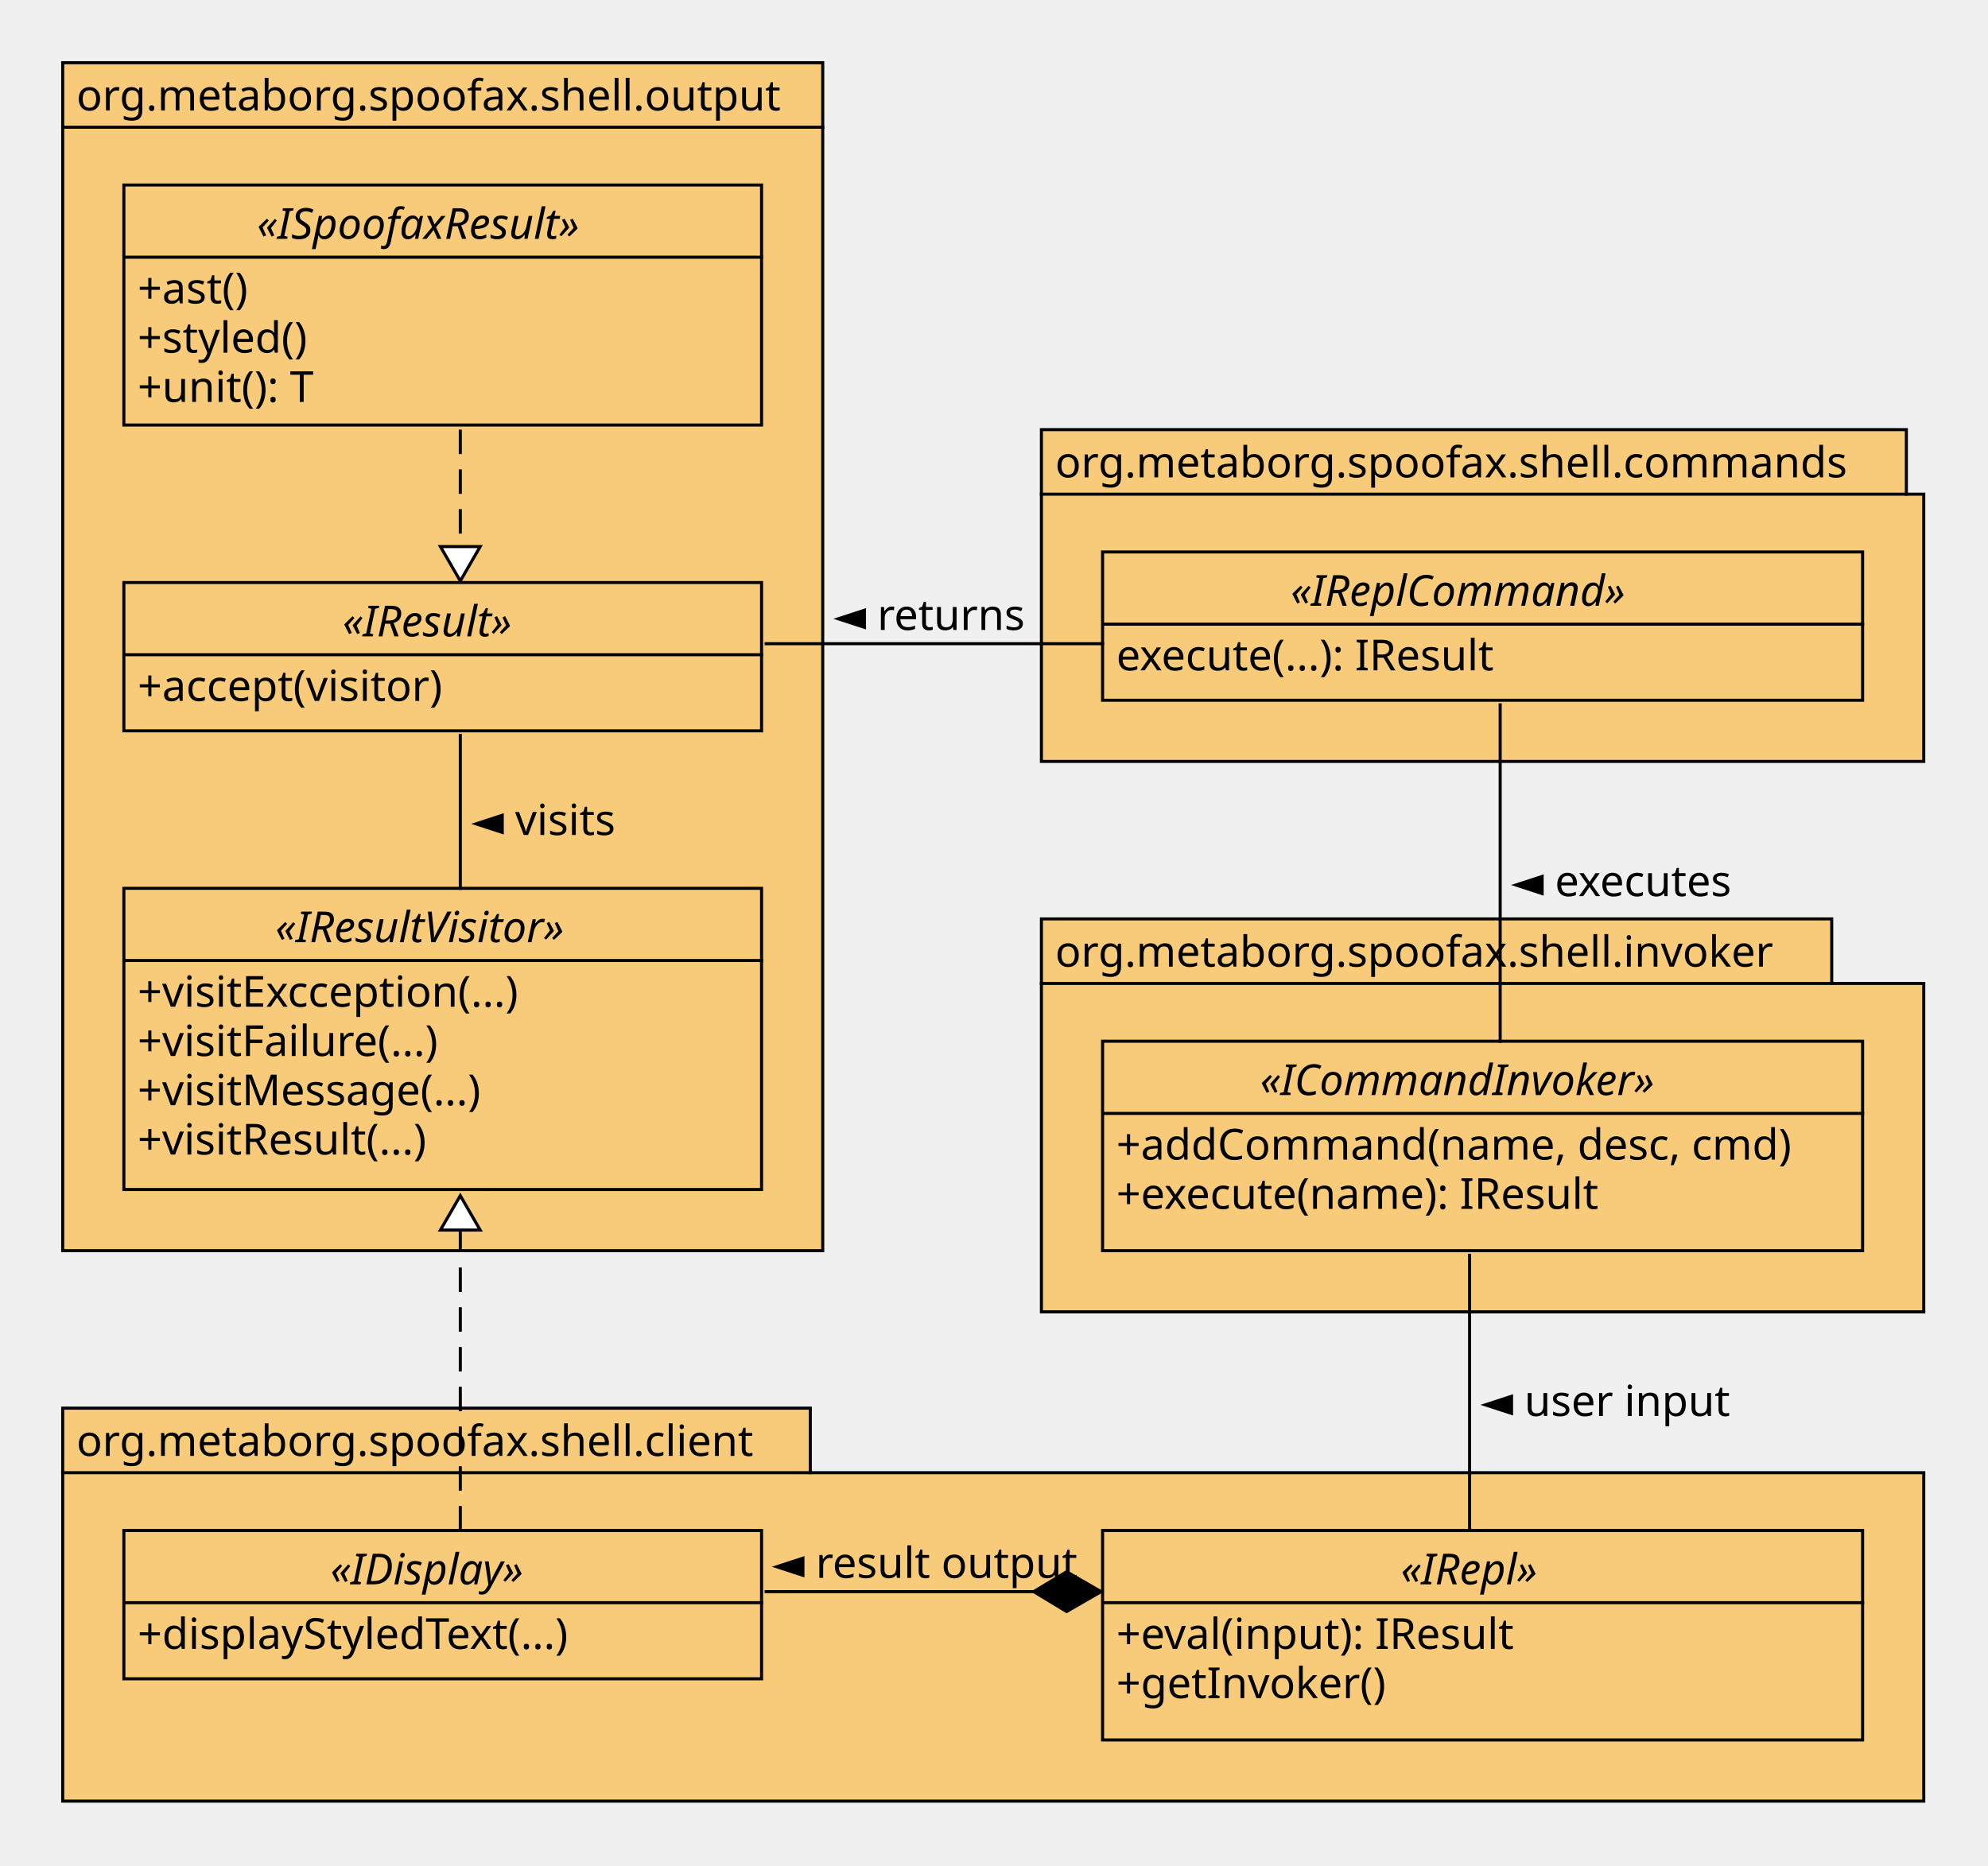
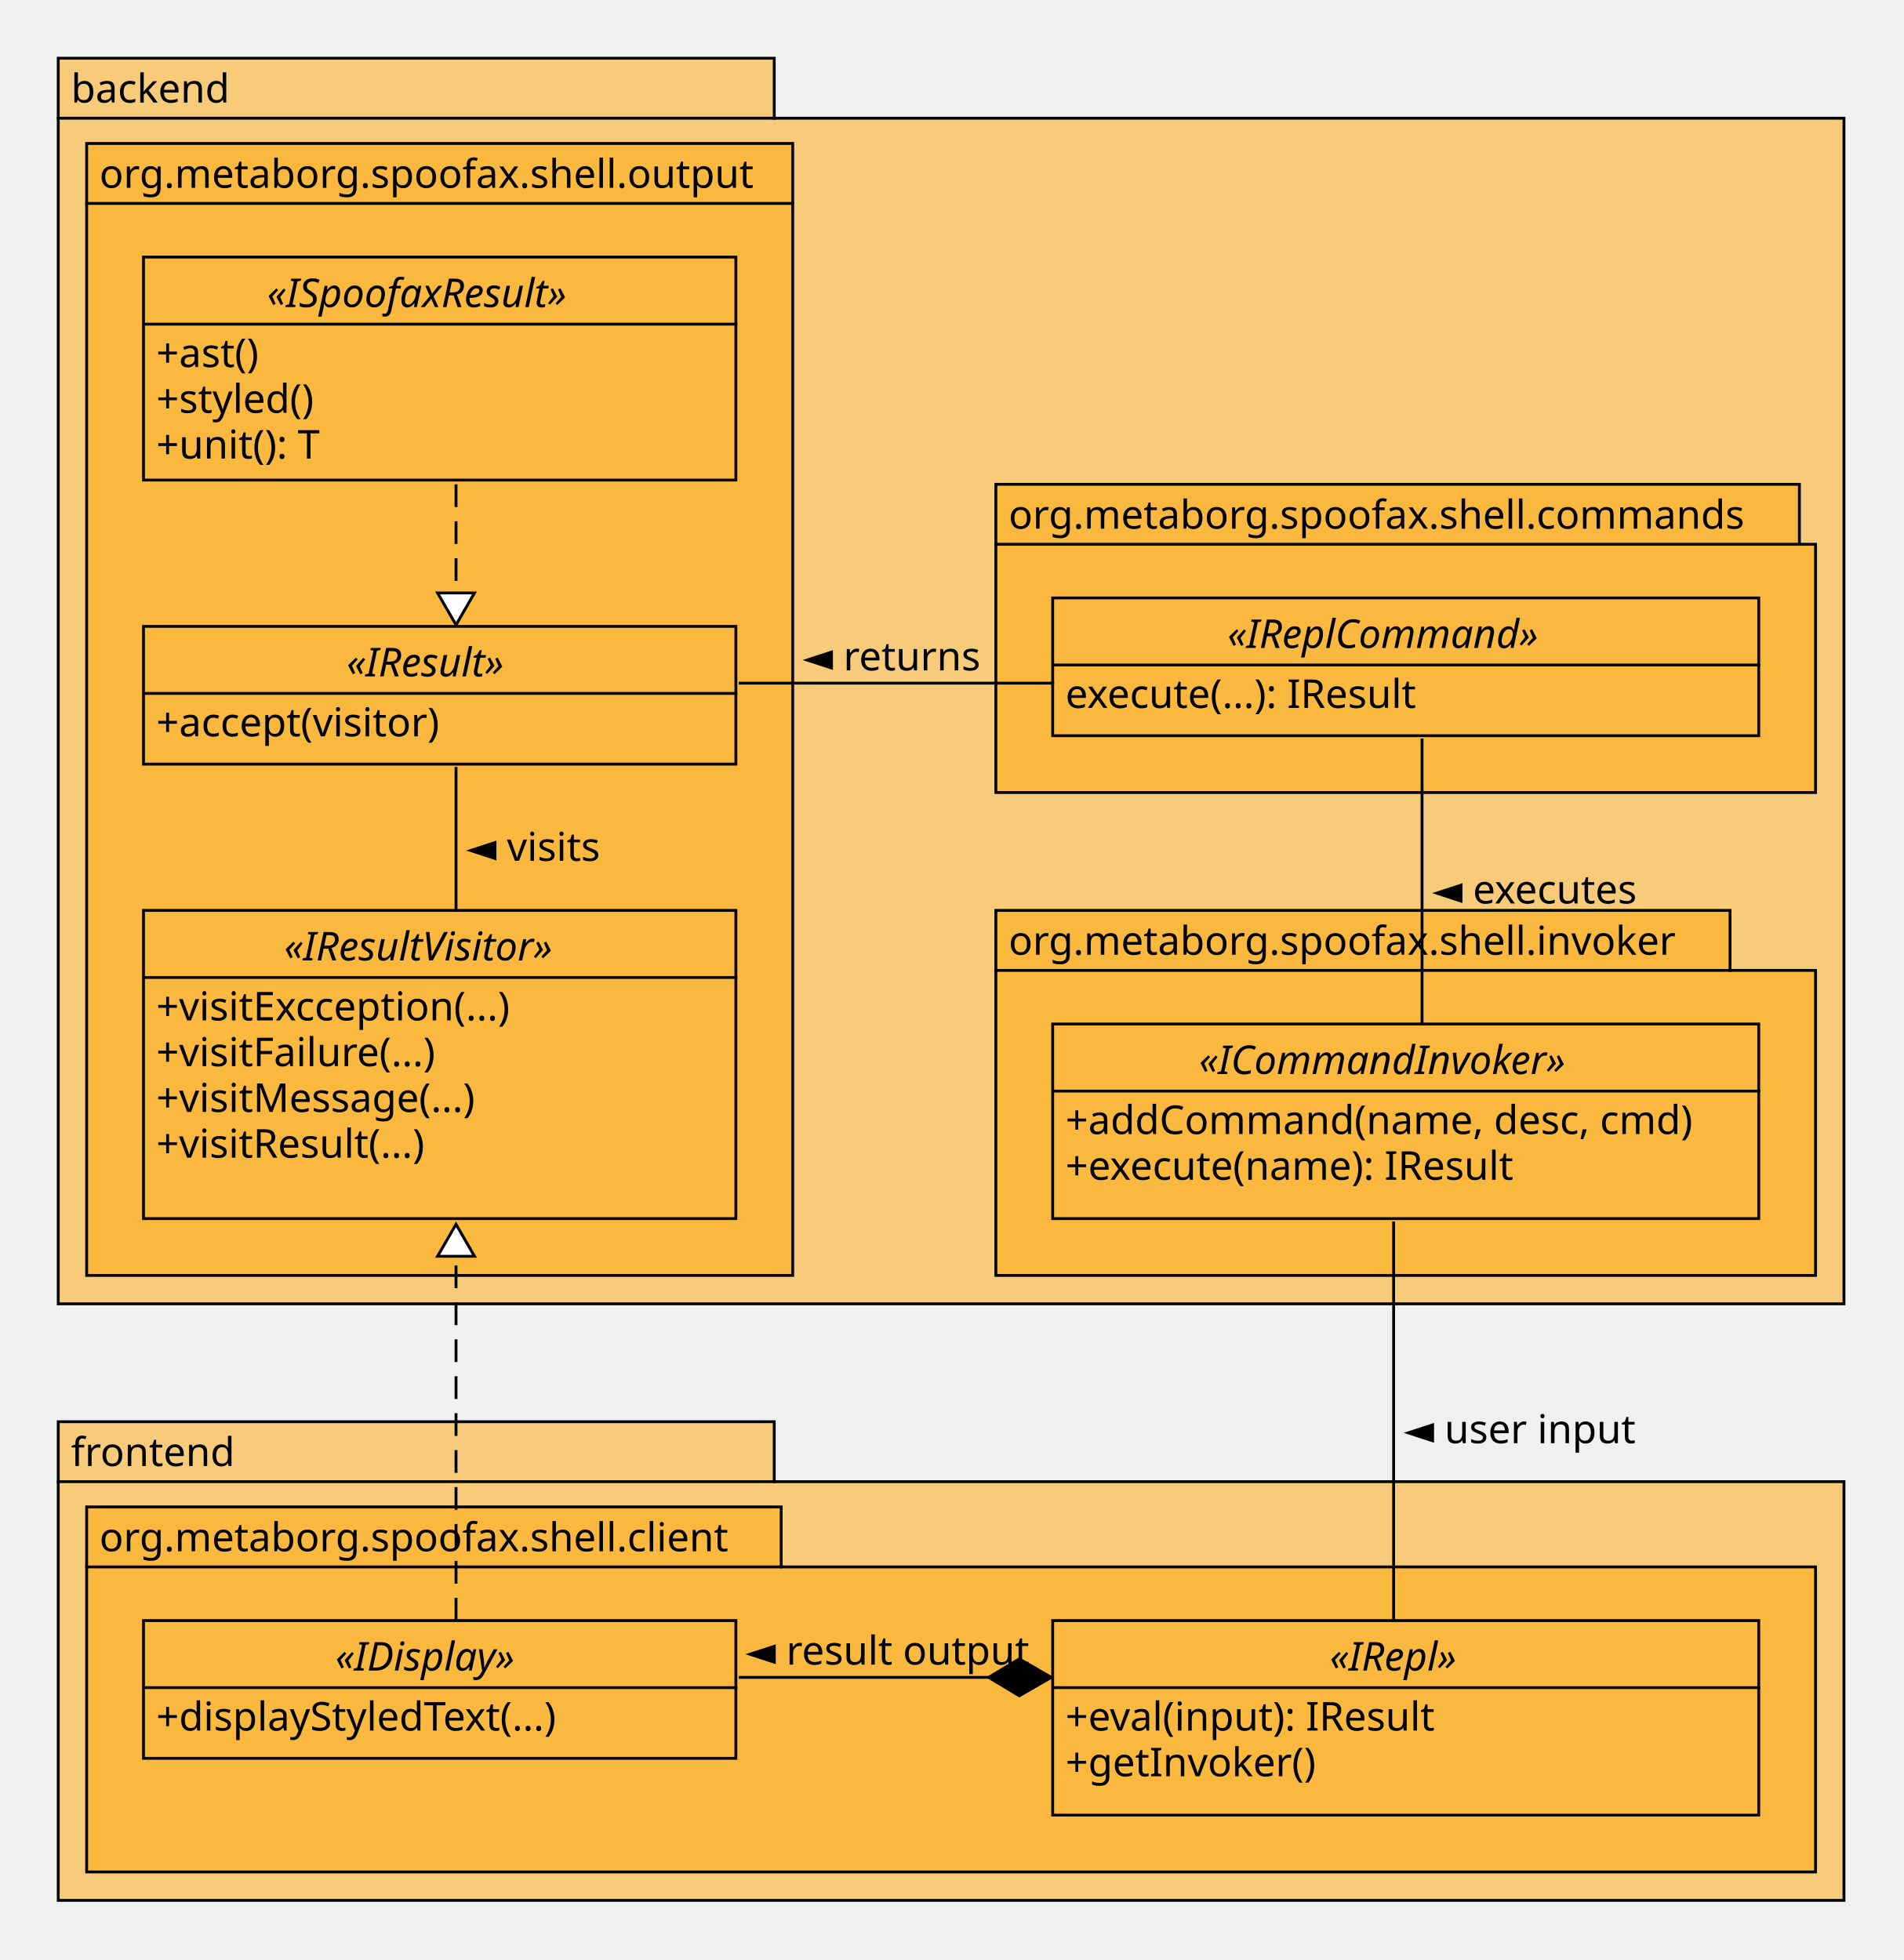
- <svg xmlns="http://www.w3.org/2000/svg" fill-opacity="1" color-rendering="auto" color-interpolation="auto" text-rendering="auto" stroke="black" stroke-linecap="square" width="650" stroke-miterlimit="10" shape-rendering="auto" stroke-opacity="1" fill="black" stroke-dasharray="none" font-weight="normal" stroke-width="1" viewBox="180 10 650 610" height="610" font-family="'Dialog'" font-style="normal" stroke-linejoin="miter" font-size="12px" stroke-dashoffset="0" image-rendering="auto">
+ <svg xmlns="http://www.w3.org/2000/svg" fill-opacity="1" color-rendering="auto" color-interpolation="auto" text-rendering="auto" stroke="black" stroke-linecap="square" width="670" stroke-miterlimit="10" shape-rendering="auto" stroke-opacity="1" fill="black" stroke-dasharray="none" font-weight="normal" stroke-width="1" viewBox="370 20 670 690" height="690" font-family="'Dialog'" font-style="normal" stroke-linejoin="miter" font-size="12px" stroke-dashoffset="0" image-rendering="auto">
  <defs id="genericDefs" />
  <g>
    <defs id="defs1">
      <clipPath clipPathUnits="userSpaceOnUse" id="clipPath1">
        <path d="M0 0 L2147483647 0 L2147483647 2147483647 L0 2147483647 L0 0 Z" />
      </clipPath>
      <clipPath clipPathUnits="userSpaceOnUse" id="clipPath2">
+         <path d="M0 0 L0 170 L630 170 L630 0 Z" />
+       </clipPath>
+       <clipPath clipPathUnits="userSpaceOnUse" id="clipPath3">
+         <path d="M0 0 L0 440 L630 440 L630 0 Z" />
+       </clipPath>
+       <clipPath clipPathUnits="userSpaceOnUse" id="clipPath4">
        <path d="M0 0 L0 110 L290 110 L290 0 Z" />
      </clipPath>
-       <clipPath clipPathUnits="userSpaceOnUse" id="clipPath3">
+       <clipPath clipPathUnits="userSpaceOnUse" id="clipPath5">
        <path d="M0 0 L0 130 L290 130 L290 0 Z" />
      </clipPath>
-       <clipPath clipPathUnits="userSpaceOnUse" id="clipPath4">
-         <path d="M0 0 L0 390 L250 390 L250 0 Z" />
-       </clipPath>
-       <clipPath clipPathUnits="userSpaceOnUse" id="clipPath5">
+       <clipPath clipPathUnits="userSpaceOnUse" id="clipPath6">
+         <path d="M0 0 L0 400 L250 400 L250 0 Z" />
+       </clipPath>
+       <clipPath clipPathUnits="userSpaceOnUse" id="clipPath7">
        <path d="M0 0 L0 130 L610 130 L610 0 Z" />
      </clipPath>
-       <clipPath clipPathUnits="userSpaceOnUse" id="clipPath6">
+       <clipPath clipPathUnits="userSpaceOnUse" id="clipPath8">
        <path d="M0 0 L0 50 L210 50 L210 0 Z" />
      </clipPath>
-       <clipPath clipPathUnits="userSpaceOnUse" id="clipPath7">
+       <clipPath clipPathUnits="userSpaceOnUse" id="clipPath9">
        <path d="M0 0 L0 80 L210 80 L210 0 Z" />
      </clipPath>
-       <clipPath clipPathUnits="userSpaceOnUse" id="clipPath8">
+       <clipPath clipPathUnits="userSpaceOnUse" id="clipPath10">
        <path d="M0 0 L0 70 L250 70 L250 0 Z" />
      </clipPath>
-       <clipPath clipPathUnits="userSpaceOnUse" id="clipPath9">
-         <path d="M0 0 L0 100 L210 100 L210 0 Z" />
-       </clipPath>
-       <clipPath clipPathUnits="userSpaceOnUse" id="clipPath10">
+       <clipPath clipPathUnits="userSpaceOnUse" id="clipPath11">
+         <path d="M0 0 L0 110 L210 110 L210 0 Z" />
+       </clipPath>
+       <clipPath clipPathUnits="userSpaceOnUse" id="clipPath12">
        <path d="M0 0 L0 50 L250 50 L250 0 Z" />
      </clipPath>
-       <clipPath clipPathUnits="userSpaceOnUse" id="clipPath11">
+       <clipPath clipPathUnits="userSpaceOnUse" id="clipPath13">
        <path d="M0 0 L0 80 L80 80 L80 0 Z" />
      </clipPath>
-       <clipPath clipPathUnits="userSpaceOnUse" id="clipPath12">
-         <path d="M0 0 L0 140 L30 140 L30 0 Z" />
-       </clipPath>
-       <clipPath clipPathUnits="userSpaceOnUse" id="clipPath13">
+       <clipPath clipPathUnits="userSpaceOnUse" id="clipPath14">
+         <path d="M0 0 L0 170 L30 170 L30 0 Z" />
+       </clipPath>
+       <clipPath clipPathUnits="userSpaceOnUse" id="clipPath15">
        <path d="M0 0 L0 80 L30 80 L30 0 Z" />
      </clipPath>
-       <clipPath clipPathUnits="userSpaceOnUse" id="clipPath14">
+       <clipPath clipPathUnits="userSpaceOnUse" id="clipPath16">
        <path d="M0 0 L0 40 L140 40 L140 0 Z" />
      </clipPath>
-       <clipPath clipPathUnits="userSpaceOnUse" id="clipPath15">
-         <path d="M0 0 L0 120 L110 120 L110 0 Z" />
-       </clipPath>
-       <clipPath clipPathUnits="userSpaceOnUse" id="clipPath16">
-         <path d="M0 0 L0 140 L110 140 L110 0 Z" />
+       <clipPath clipPathUnits="userSpaceOnUse" id="clipPath17">
+         <path d="M0 0 L0 170 L110 170 L110 0 Z" />
+       </clipPath>
+       <clipPath clipPathUnits="userSpaceOnUse" id="clipPath18">
+         <path d="M0 0 L0 130 L110 130 L110 0 Z" />
      </clipPath>
    </defs>
-     <g fill="rgb(255,165,0)" fill-opacity="0.49" transform="translate(520,150)" stroke-opacity="0.49" stroke="rgb(255,165,0)">
-       <path d="M0.5 0.5 L283.308 0.5 L283.308 21.609 L289 21.609 L289 109 L0.5 109 Z" stroke="none" clip-path="url(#clipPath2)" />
-     </g>
-     <g transform="translate(520,150)">
-       <path fill="none" d="M0.5 0.5 L283.308 0.5 L283.308 21.609 L289 21.609 L289 109 L0.5 109 Z" clip-path="url(#clipPath2)" />
-       <path fill="none" d="M0.5 21.609 L283.308 21.609" clip-path="url(#clipPath2)" />
-       <text x="5" font-size="14px" y="16.109" clip-path="url(#clipPath2)" font-family="sans-serif" stroke="none" xml:space="preserve">org.metaborg.spoofax.shell.commands</text>
-     </g>
-     <g fill="rgb(255,165,0)" fill-opacity="0.49" transform="translate(520,310)" stroke-opacity="0.49" stroke="rgb(255,165,0)">
-       <path d="M0.5 0.5 L258.905 0.5 L258.905 21.609 L289 21.609 L289 129 L0.5 129 Z" stroke="none" clip-path="url(#clipPath3)" />
-     </g>
-     <g transform="translate(520,310)">
-       <path fill="none" d="M0.5 0.5 L258.905 0.5 L258.905 21.609 L289 21.609 L289 129 L0.5 129 Z" clip-path="url(#clipPath3)" />
-       <path fill="none" d="M0.5 21.609 L258.905 21.609" clip-path="url(#clipPath3)" />
-       <text x="5" font-size="14px" y="16.109" clip-path="url(#clipPath3)" font-family="sans-serif" stroke="none" xml:space="preserve">org.metaborg.spoofax.shell.invoker</text>
-     </g>
-     <g fill="rgb(255,165,0)" fill-opacity="0.49" transform="translate(200,30)" stroke-opacity="0.49" stroke="rgb(255,165,0)">
-       <path d="M0.5 0.5 L249 0.5 L249 21.609 L249 21.609 L249 389 L0.5 389 Z" stroke="none" clip-path="url(#clipPath4)" />
-     </g>
-     <g transform="translate(200,30)">
-       <path fill="none" d="M0.5 0.5 L249 0.5 L249 21.609 L249 21.609 L249 389 L0.5 389 Z" clip-path="url(#clipPath4)" />
-       <path fill="none" d="M0.5 21.609 L249 21.609" clip-path="url(#clipPath4)" />
-       <text x="5" font-size="14px" y="16.109" clip-path="url(#clipPath4)" font-family="sans-serif" stroke="none" xml:space="preserve">org.metaborg.spoofax.shell.output</text>
-     </g>
-     <g fill="rgb(255,165,0)" fill-opacity="0.49" transform="translate(200,470)" stroke-opacity="0.49" stroke="rgb(255,165,0)">
-       <path d="M0.5 0.5 L244.94 0.5 L244.94 21.609 L609 21.609 L609 129 L0.5 129 Z" stroke="none" clip-path="url(#clipPath5)" />
-     </g>
-     <g transform="translate(200,470)">
-       <path fill="none" d="M0.5 0.5 L244.94 0.5 L244.94 21.609 L609 21.609 L609 129 L0.5 129 Z" clip-path="url(#clipPath5)" />
-       <path fill="none" d="M0.5 21.609 L244.94 21.609" clip-path="url(#clipPath5)" />
-       <text x="5" font-size="14px" y="16.109" clip-path="url(#clipPath5)" font-family="sans-serif" stroke="none" xml:space="preserve">org.metaborg.spoofax.shell.client</text>
-     </g>
-     <g fill="rgb(255,255,255)" fill-opacity="0" transform="translate(220,510)" stroke-opacity="0" stroke="rgb(255,255,255)">
-       <rect x="0.5" width="208.5" height="48.5" y="0.5" clip-path="url(#clipPath6)" stroke="none" />
-     </g>
-     <g transform="translate(220,510)">
-       <rect fill="none" x="0.5" width="208.5" height="48.5" y="0.5" clip-path="url(#clipPath6)" />
-       <text x="68" font-size="14px" y="18.109" clip-path="url(#clipPath6)" font-family="sans-serif" font-style="italic" stroke="none" xml:space="preserve">«IDisplay»</text>
-       <path fill="none" d="M1 24.109 L209 24.109" clip-path="url(#clipPath6)" />
-       <text x="5" font-size="14px" y="39.219" clip-path="url(#clipPath6)" font-family="sans-serif" stroke="none" xml:space="preserve">+displayStyledText(...)</text>
-     </g>
-     <g fill="rgb(255,255,255)" fill-opacity="0" transform="translate(220,70)" stroke-opacity="0" stroke="rgb(255,255,255)">
-       <rect x="0.5" width="208.5" height="78.5" y="0.5" clip-path="url(#clipPath7)" stroke="none" />
-     </g>
-     <g transform="translate(220,70)">
-       <rect fill="none" x="0.5" width="208.5" height="78.5" y="0.5" clip-path="url(#clipPath7)" />
-       <text x="44" font-size="14px" y="18.109" clip-path="url(#clipPath7)" font-family="sans-serif" font-style="italic" stroke="none" xml:space="preserve">«ISpoofaxResult»</text>
-       <path fill="none" d="M1 24.109 L209 24.109" clip-path="url(#clipPath7)" />
-       <text x="5" font-size="14px" y="39.219" clip-path="url(#clipPath7)" font-family="sans-serif" stroke="none" xml:space="preserve">+ast()</text>
-       <text x="5" font-size="14px" y="55.328" clip-path="url(#clipPath7)" font-family="sans-serif" stroke="none" xml:space="preserve">+styled()</text>
-       <text x="5" font-size="14px" y="71.438" clip-path="url(#clipPath7)" font-family="sans-serif" stroke="none" xml:space="preserve">+unit(): T</text>
-     </g>
-     <g fill="rgb(255,255,255)" fill-opacity="0" transform="translate(220,200)" stroke-opacity="0" stroke="rgb(255,255,255)">
-       <rect x="0.5" width="208.5" height="48.5" y="0.5" clip-path="url(#clipPath6)" stroke="none" />
-     </g>
-     <g transform="translate(220,200)">
-       <rect fill="none" x="0.5" width="208.5" height="48.5" y="0.5" clip-path="url(#clipPath6)" />
-       <text x="72" font-size="14px" y="18.109" clip-path="url(#clipPath6)" font-family="sans-serif" font-style="italic" stroke="none" xml:space="preserve">«IResult»</text>
-       <path fill="none" d="M1 24.109 L209 24.109" clip-path="url(#clipPath6)" />
-       <text x="5" font-size="14px" y="39.219" clip-path="url(#clipPath6)" font-family="sans-serif" stroke="none" xml:space="preserve">+accept(visitor)</text>
-     </g>
-     <g fill="rgb(255,255,255)" fill-opacity="0" transform="translate(540,510)" stroke-opacity="0" stroke="rgb(255,255,255)">
-       <rect x="0.5" width="248.5" height="68.5" y="0.5" clip-path="url(#clipPath8)" stroke="none" />
-     </g>
-     <g transform="translate(540,510)">
-       <rect fill="none" x="0.5" width="248.5" height="68.5" y="0.5" clip-path="url(#clipPath8)" />
-       <text x="98" font-size="14px" y="18.109" clip-path="url(#clipPath8)" font-family="sans-serif" font-style="italic" stroke="none" xml:space="preserve">«IRepl»</text>
-       <path fill="none" d="M1 24.109 L249 24.109" clip-path="url(#clipPath8)" />
-       <text x="5" font-size="14px" y="39.219" clip-path="url(#clipPath8)" font-family="sans-serif" stroke="none" xml:space="preserve">+eval(input): IResult</text>
-       <text x="5" font-size="14px" y="55.328" clip-path="url(#clipPath8)" font-family="sans-serif" stroke="none" xml:space="preserve">+getInvoker()</text>
-     </g>
-     <g fill="rgb(255,255,255)" fill-opacity="0" transform="translate(540,350)" stroke-opacity="0" stroke="rgb(255,255,255)">
-       <rect x="0.5" width="248.5" height="68.5" y="0.5" clip-path="url(#clipPath8)" stroke="none" />
-     </g>
-     <g transform="translate(540,350)">
-       <rect fill="none" x="0.5" width="248.5" height="68.5" y="0.5" clip-path="url(#clipPath8)" />
-       <text x="52" font-size="14px" y="18.109" clip-path="url(#clipPath8)" font-family="sans-serif" font-style="italic" stroke="none" xml:space="preserve">«ICommandInvoker»</text>
-       <path fill="none" d="M1 24.109 L249 24.109" clip-path="url(#clipPath8)" />
-       <text x="5" font-size="14px" y="39.219" clip-path="url(#clipPath8)" font-family="sans-serif" stroke="none" xml:space="preserve">+addCommand(name, desc, cmd)</text>
-       <text x="5" font-size="14px" y="55.328" clip-path="url(#clipPath8)" font-family="sans-serif" stroke="none" xml:space="preserve">+execute(name): IResult</text>
-     </g>
-     <g fill="rgb(255,255,255)" fill-opacity="0" transform="translate(220,300)" stroke-opacity="0" stroke="rgb(255,255,255)">
-       <rect x="0.5" width="208.5" height="98.5" y="0.5" clip-path="url(#clipPath9)" stroke="none" />
-     </g>
-     <g transform="translate(220,300)">
-       <rect fill="none" x="0.5" width="208.5" height="98.5" y="0.5" clip-path="url(#clipPath9)" />
-       <text x="50" font-size="14px" y="18.109" clip-path="url(#clipPath9)" font-family="sans-serif" font-style="italic" stroke="none" xml:space="preserve">«IResultVisitor»</text>
+     <g fill="rgb(255,165,0)" fill-opacity="0.49" transform="translate(390,520)" stroke-opacity="0.49" stroke="rgb(255,165,0)">
+       <path d="M0.5 0.5 L252.5 0.5 L252.5 21.609 L629 21.609 L629 169 L0.5 169 Z" stroke="none" clip-path="url(#clipPath2)" />
+     </g>
+     <g transform="translate(390,520)">
+       <path fill="none" d="M0.5 0.5 L252.5 0.5 L252.5 21.609 L629 21.609 L629 169 L0.5 169 Z" clip-path="url(#clipPath2)" />
+       <path fill="none" d="M0.5 21.609 L252.5 21.609" clip-path="url(#clipPath2)" />
+       <text x="5" font-size="14px" y="16.109" clip-path="url(#clipPath2)" font-family="sans-serif" stroke="none" xml:space="preserve">frontend</text>
+     </g>
+     <g fill="rgb(255,165,0)" fill-opacity="0.49" transform="translate(390,40)" stroke-opacity="0.49" stroke="rgb(255,165,0)">
+       <path d="M0.5 0.5 L252.5 0.5 L252.5 21.609 L629 21.609 L629 439 L0.5 439 Z" stroke="none" clip-path="url(#clipPath3)" />
+     </g>
+     <g transform="translate(390,40)">
+       <path fill="none" d="M0.5 0.5 L252.5 0.5 L252.5 21.609 L629 21.609 L629 439 L0.5 439 Z" clip-path="url(#clipPath3)" />
+       <path fill="none" d="M0.5 21.609 L252.5 21.609" clip-path="url(#clipPath3)" />
+       <text x="5" font-size="14px" y="16.109" clip-path="url(#clipPath3)" font-family="sans-serif" stroke="none" xml:space="preserve">backend</text>
+     </g>
+     <g fill="rgb(255,165,0)" fill-opacity="0.49" transform="translate(720,190)" stroke-opacity="0.49" stroke="rgb(255,165,0)">
+       <path d="M0.5 0.5 L283.308 0.5 L283.308 21.609 L289 21.609 L289 109 L0.5 109 Z" stroke="none" clip-path="url(#clipPath4)" />
+     </g>
+     <g transform="translate(720,190)">
+       <path fill="none" d="M0.5 0.5 L283.308 0.5 L283.308 21.609 L289 21.609 L289 109 L0.5 109 Z" clip-path="url(#clipPath4)" />
+       <path fill="none" d="M0.5 21.609 L283.308 21.609" clip-path="url(#clipPath4)" />
+       <text x="5" font-size="14px" y="16.109" clip-path="url(#clipPath4)" font-family="sans-serif" stroke="none" xml:space="preserve">org.metaborg.spoofax.shell.commands</text>
+     </g>
+     <g fill="rgb(255,165,0)" fill-opacity="0.49" transform="translate(720,340)" stroke-opacity="0.49" stroke="rgb(255,165,0)">
+       <path d="M0.5 0.5 L258.905 0.5 L258.905 21.609 L289 21.609 L289 129 L0.5 129 Z" stroke="none" clip-path="url(#clipPath5)" />
+     </g>
+     <g transform="translate(720,340)">
+       <path fill="none" d="M0.5 0.5 L258.905 0.5 L258.905 21.609 L289 21.609 L289 129 L0.5 129 Z" clip-path="url(#clipPath5)" />
+       <path fill="none" d="M0.5 21.609 L258.905 21.609" clip-path="url(#clipPath5)" />
+       <text x="5" font-size="14px" y="16.109" clip-path="url(#clipPath5)" font-family="sans-serif" stroke="none" xml:space="preserve">org.metaborg.spoofax.shell.invoker</text>
+     </g>
+     <g fill="rgb(255,165,0)" fill-opacity="0.49" transform="translate(400,70)" stroke-opacity="0.49" stroke="rgb(255,165,0)">
+       <path d="M0.5 0.5 L249 0.5 L249 21.609 L249 21.609 L249 399 L0.5 399 Z" stroke="none" clip-path="url(#clipPath6)" />
+     </g>
+     <g transform="translate(400,70)">
+       <path fill="none" d="M0.5 0.5 L249 0.5 L249 21.609 L249 21.609 L249 399 L0.5 399 Z" clip-path="url(#clipPath6)" />
+       <path fill="none" d="M0.5 21.609 L249 21.609" clip-path="url(#clipPath6)" />
+       <text x="5" font-size="14px" y="16.109" clip-path="url(#clipPath6)" font-family="sans-serif" stroke="none" xml:space="preserve">org.metaborg.spoofax.shell.output</text>
+     </g>
+     <g fill="rgb(255,165,0)" fill-opacity="0.49" transform="translate(400,550)" stroke-opacity="0.49" stroke="rgb(255,165,0)">
+       <path d="M0.5 0.5 L244.94 0.5 L244.94 21.609 L609 21.609 L609 129 L0.5 129 Z" stroke="none" clip-path="url(#clipPath7)" />
+     </g>
+     <g transform="translate(400,550)">
+       <path fill="none" d="M0.5 0.5 L244.94 0.5 L244.94 21.609 L609 21.609 L609 129 L0.5 129 Z" clip-path="url(#clipPath7)" />
+       <path fill="none" d="M0.5 21.609 L244.94 21.609" clip-path="url(#clipPath7)" />
+       <text x="5" font-size="14px" y="16.109" clip-path="url(#clipPath7)" font-family="sans-serif" stroke="none" xml:space="preserve">org.metaborg.spoofax.shell.client</text>
+     </g>
+     <g fill="rgb(255,255,255)" fill-opacity="0" transform="translate(420,590)" stroke-opacity="0" stroke="rgb(255,255,255)">
+       <rect x="0.5" width="208.5" height="48.5" y="0.5" clip-path="url(#clipPath8)" stroke="none" />
+     </g>
+     <g transform="translate(420,590)">
+       <rect fill="none" x="0.5" width="208.5" height="48.5" y="0.5" clip-path="url(#clipPath8)" />
+       <text x="68" font-size="14px" y="18.109" clip-path="url(#clipPath8)" font-family="sans-serif" font-style="italic" stroke="none" xml:space="preserve">«IDisplay»</text>
+       <path fill="none" d="M1 24.109 L209 24.109" clip-path="url(#clipPath8)" />
+       <text x="5" font-size="14px" y="39.219" clip-path="url(#clipPath8)" font-family="sans-serif" stroke="none" xml:space="preserve">+displayStyledText(...)</text>
+     </g>
+     <g fill="rgb(255,255,255)" fill-opacity="0" transform="translate(420,110)" stroke-opacity="0" stroke="rgb(255,255,255)">
+       <rect x="0.5" width="208.5" height="78.5" y="0.5" clip-path="url(#clipPath9)" stroke="none" />
+     </g>
+     <g transform="translate(420,110)">
+       <rect fill="none" x="0.5" width="208.5" height="78.5" y="0.5" clip-path="url(#clipPath9)" />
+       <text x="44" font-size="14px" y="18.109" clip-path="url(#clipPath9)" font-family="sans-serif" font-style="italic" stroke="none" xml:space="preserve">«ISpoofaxResult»</text>
      <path fill="none" d="M1 24.109 L209 24.109" clip-path="url(#clipPath9)" />
-       <text x="5" font-size="14px" y="39.219" clip-path="url(#clipPath9)" font-family="sans-serif" stroke="none" xml:space="preserve">+visitExcception(...)</text>
-       <text x="5" font-size="14px" y="55.328" clip-path="url(#clipPath9)" font-family="sans-serif" stroke="none" xml:space="preserve">+visitFailure(...)</text>
-       <text x="5" font-size="14px" y="71.438" clip-path="url(#clipPath9)" font-family="sans-serif" stroke="none" xml:space="preserve">+visitMessage(...)</text>
-       <text x="5" font-size="14px" y="87.547" clip-path="url(#clipPath9)" font-family="sans-serif" stroke="none" xml:space="preserve">+visitResult(...)</text>
-     </g>
-     <g fill="rgb(255,255,255)" fill-opacity="0" transform="translate(540,190)" stroke-opacity="0" stroke="rgb(255,255,255)">
-       <rect x="0.5" width="248.5" height="48.5" y="0.5" clip-path="url(#clipPath10)" stroke="none" />
-     </g>
-     <g transform="translate(540,190)">
-       <rect fill="none" x="0.5" width="248.5" height="48.5" y="0.5" clip-path="url(#clipPath10)" />
-       <text x="62" font-size="14px" y="18.109" clip-path="url(#clipPath10)" font-family="sans-serif" font-style="italic" stroke="none" xml:space="preserve">«IReplCommand»</text>
+       <text x="5" font-size="14px" y="39.219" clip-path="url(#clipPath9)" font-family="sans-serif" stroke="none" xml:space="preserve">+ast()</text>
+       <text x="5" font-size="14px" y="55.328" clip-path="url(#clipPath9)" font-family="sans-serif" stroke="none" xml:space="preserve">+styled()</text>
+       <text x="5" font-size="14px" y="71.438" clip-path="url(#clipPath9)" font-family="sans-serif" stroke="none" xml:space="preserve">+unit(): T</text>
+     </g>
+     <g fill="rgb(255,255,255)" fill-opacity="0" transform="translate(420,240)" stroke-opacity="0" stroke="rgb(255,255,255)">
+       <rect x="0.5" width="208.5" height="48.5" y="0.5" clip-path="url(#clipPath8)" stroke="none" />
+     </g>
+     <g transform="translate(420,240)">
+       <rect fill="none" x="0.5" width="208.5" height="48.5" y="0.5" clip-path="url(#clipPath8)" />
+       <text x="72" font-size="14px" y="18.109" clip-path="url(#clipPath8)" font-family="sans-serif" font-style="italic" stroke="none" xml:space="preserve">«IResult»</text>
+       <path fill="none" d="M1 24.109 L209 24.109" clip-path="url(#clipPath8)" />
+       <text x="5" font-size="14px" y="39.219" clip-path="url(#clipPath8)" font-family="sans-serif" stroke="none" xml:space="preserve">+accept(visitor)</text>
+     </g>
+     <g fill="rgb(255,255,255)" fill-opacity="0" transform="translate(740,590)" stroke-opacity="0" stroke="rgb(255,255,255)">
+       <rect x="0.5" width="248.5" height="68.5" y="0.5" clip-path="url(#clipPath10)" stroke="none" />
+     </g>
+     <g transform="translate(740,590)">
+       <rect fill="none" x="0.5" width="248.5" height="68.5" y="0.5" clip-path="url(#clipPath10)" />
+       <text x="98" font-size="14px" y="18.109" clip-path="url(#clipPath10)" font-family="sans-serif" font-style="italic" stroke="none" xml:space="preserve">«IRepl»</text>
      <path fill="none" d="M1 24.109 L249 24.109" clip-path="url(#clipPath10)" />
-       <text x="5" font-size="14px" y="39.219" clip-path="url(#clipPath10)" font-family="sans-serif" stroke="none" xml:space="preserve">execute(...): IResult</text>
-     </g>
-     <g transform="translate(320,240)">
-       <path fill="none" d="M10.5 10.5 L10.5 60.5" clip-path="url(#clipPath11)" />
-       <text x="14" font-size="14px" y="43.055" clip-path="url(#clipPath11)" font-family="sans-serif" stroke="none" xml:space="preserve">◄ visits</text>
-     </g>
-     <g stroke-dasharray="8,5" stroke-miterlimit="5" transform="translate(320,390)" stroke-linecap="butt">
-       <path fill="none" d="M10.5 120.5 L10.5 11.5" clip-path="url(#clipPath12)" />
-       <path fill="white" d="M17 22.258 L10.5 11 L4 22.258 Z" clip-path="url(#clipPath12)" stroke="none" />
-       <path fill="none" stroke-miterlimit="10" stroke-dasharray="none" d="M17 22.258 L10.5 11 L4 22.258 Z" clip-path="url(#clipPath12)" stroke-linecap="square" />
-     </g>
-     <g stroke-dasharray="8,5" stroke-miterlimit="5" transform="translate(320,140)" stroke-linecap="butt">
-       <path fill="none" d="M10.5 10.5 L10.5 59.5" clip-path="url(#clipPath13)" />
-       <path fill="white" d="M4 48.742 L10.5 60 L17 48.742 Z" clip-path="url(#clipPath13)" stroke="none" />
-       <path fill="none" stroke-miterlimit="10" stroke-dasharray="none" d="M4 48.742 L10.5 60 L17 48.742 Z" clip-path="url(#clipPath13)" stroke-linecap="square" />
-     </g>
-     <g transform="translate(420,200)">
-       <path fill="none" d="M120.5 20.5 L10.5 20.5" clip-path="url(#clipPath14)" />
-       <text x="32.43" font-size="14px" y="16" clip-path="url(#clipPath14)" font-family="sans-serif" stroke="none" xml:space="preserve">◄ returns</text>
-     </g>
-     <g transform="translate(650,410)">
-       <path fill="none" d="M10.5 10.5 L10.5 100.5" clip-path="url(#clipPath15)" />
-       <text x="14" font-size="14px" y="63.055" clip-path="url(#clipPath15)" font-family="sans-serif" stroke="none" xml:space="preserve">◄ user input</text>
-     </g>
-     <g transform="translate(420,510)">
-       <path fill="none" d="M119.5 20.5 L10.5 20.5" clip-path="url(#clipPath14)" />
-       <path d="M108.742 14 L120 20.5 L108.742 27 L97.983 20.5 Z" clip-path="url(#clipPath14)" stroke="none" />
-       <path fill="none" d="M108.742 14 L120 20.5 L108.742 27 L97.983 20.5 Z" clip-path="url(#clipPath14)" />
-       <text x="12.31" font-size="14px" y="16" clip-path="url(#clipPath14)" font-family="sans-serif" stroke="none" xml:space="preserve">◄ result output</text>
-     </g>
-     <g transform="translate(660,230)">
-       <path fill="none" d="M10.5 10.5 L10.5 120.5" clip-path="url(#clipPath16)" />
-       <text x="14" font-size="14px" y="73.055" clip-path="url(#clipPath16)" font-family="sans-serif" stroke="none" xml:space="preserve">◄ executes</text>
+       <text x="5" font-size="14px" y="39.219" clip-path="url(#clipPath10)" font-family="sans-serif" stroke="none" xml:space="preserve">+eval(input): IResult</text>
+       <text x="5" font-size="14px" y="55.328" clip-path="url(#clipPath10)" font-family="sans-serif" stroke="none" xml:space="preserve">+getInvoker()</text>
+     </g>
+     <g fill="rgb(255,255,255)" fill-opacity="0" transform="translate(740,380)" stroke-opacity="0" stroke="rgb(255,255,255)">
+       <rect x="0.5" width="248.5" height="68.5" y="0.5" clip-path="url(#clipPath10)" stroke="none" />
+     </g>
+     <g transform="translate(740,380)">
+       <rect fill="none" x="0.5" width="248.5" height="68.5" y="0.5" clip-path="url(#clipPath10)" />
+       <text x="52" font-size="14px" y="18.109" clip-path="url(#clipPath10)" font-family="sans-serif" font-style="italic" stroke="none" xml:space="preserve">«ICommandInvoker»</text>
+       <path fill="none" d="M1 24.109 L249 24.109" clip-path="url(#clipPath10)" />
+       <text x="5" font-size="14px" y="39.219" clip-path="url(#clipPath10)" font-family="sans-serif" stroke="none" xml:space="preserve">+addCommand(name, desc, cmd)</text>
+       <text x="5" font-size="14px" y="55.328" clip-path="url(#clipPath10)" font-family="sans-serif" stroke="none" xml:space="preserve">+execute(name): IResult</text>
+     </g>
+     <g fill="rgb(255,255,255)" fill-opacity="0" transform="translate(420,340)" stroke-opacity="0" stroke="rgb(255,255,255)">
+       <rect x="0.5" width="208.5" height="108.5" y="0.5" clip-path="url(#clipPath11)" stroke="none" />
+     </g>
+     <g transform="translate(420,340)">
+       <rect fill="none" x="0.5" width="208.5" height="108.5" y="0.5" clip-path="url(#clipPath11)" />
+       <text x="50" font-size="14px" y="18.109" clip-path="url(#clipPath11)" font-family="sans-serif" font-style="italic" stroke="none" xml:space="preserve">«IResultVisitor»</text>
+       <path fill="none" d="M1 24.109 L209 24.109" clip-path="url(#clipPath11)" />
+       <text x="5" font-size="14px" y="39.219" clip-path="url(#clipPath11)" font-family="sans-serif" stroke="none" xml:space="preserve">+visitExcception(...)</text>
+       <text x="5" font-size="14px" y="55.328" clip-path="url(#clipPath11)" font-family="sans-serif" stroke="none" xml:space="preserve">+visitFailure(...)</text>
+       <text x="5" font-size="14px" y="71.438" clip-path="url(#clipPath11)" font-family="sans-serif" stroke="none" xml:space="preserve">+visitMessage(...)</text>
+       <text x="5" font-size="14px" y="87.547" clip-path="url(#clipPath11)" font-family="sans-serif" stroke="none" xml:space="preserve">+visitResult(...)</text>
+     </g>
+     <g fill="rgb(255,255,255)" fill-opacity="0" transform="translate(740,230)" stroke-opacity="0" stroke="rgb(255,255,255)">
+       <rect x="0.5" width="248.5" height="48.5" y="0.5" clip-path="url(#clipPath12)" stroke="none" />
+     </g>
+     <g transform="translate(740,230)">
+       <rect fill="none" x="0.5" width="248.5" height="48.5" y="0.5" clip-path="url(#clipPath12)" />
+       <text x="62" font-size="14px" y="18.109" clip-path="url(#clipPath12)" font-family="sans-serif" font-style="italic" stroke="none" xml:space="preserve">«IReplCommand»</text>
+       <path fill="none" d="M1 24.109 L249 24.109" clip-path="url(#clipPath12)" />
+       <text x="5" font-size="14px" y="39.219" clip-path="url(#clipPath12)" font-family="sans-serif" stroke="none" xml:space="preserve">execute(...): IResult</text>
+     </g>
+     <g transform="translate(520,280)">
+       <path fill="none" d="M10.5 10.5 L10.5 60.5" clip-path="url(#clipPath13)" />
+       <text x="14" font-size="14px" y="43.055" clip-path="url(#clipPath13)" font-family="sans-serif" stroke="none" xml:space="preserve">◄ visits</text>
+     </g>
+     <g stroke-dasharray="8,5" stroke-miterlimit="5" transform="translate(520,440)" stroke-linecap="butt">
+       <path fill="none" d="M10.5 150.5 L10.5 11.5" clip-path="url(#clipPath14)" />
+       <path fill="white" d="M17 22.258 L10.5 11 L4 22.258 Z" clip-path="url(#clipPath14)" stroke="none" />
+       <path fill="none" stroke-miterlimit="10" stroke-dasharray="none" d="M17 22.258 L10.5 11 L4 22.258 Z" clip-path="url(#clipPath14)" stroke-linecap="square" />
+     </g>
+     <g stroke-dasharray="8,5" stroke-miterlimit="5" transform="translate(520,180)" stroke-linecap="butt">
+       <path fill="none" d="M10.5 10.5 L10.5 59.5" clip-path="url(#clipPath15)" />
+       <path fill="white" d="M4 48.742 L10.5 60 L17 48.742 Z" clip-path="url(#clipPath15)" stroke="none" />
+       <path fill="none" stroke-miterlimit="10" stroke-dasharray="none" d="M4 48.742 L10.5 60 L17 48.742 Z" clip-path="url(#clipPath15)" stroke-linecap="square" />
+     </g>
+     <g transform="translate(620,240)">
+       <path fill="none" d="M120.5 20.5 L10.5 20.5" clip-path="url(#clipPath16)" />
+       <text x="32.43" font-size="14px" y="16" clip-path="url(#clipPath16)" font-family="sans-serif" stroke="none" xml:space="preserve">◄ returns</text>
+     </g>
+     <g transform="translate(850,440)">
+       <path fill="none" d="M10.5 10.5 L10.5 150.5" clip-path="url(#clipPath17)" />
+       <text x="14" font-size="14px" y="88.055" clip-path="url(#clipPath17)" font-family="sans-serif" stroke="none" xml:space="preserve">◄ user input</text>
+     </g>
+     <g transform="translate(620,590)">
+       <path fill="none" d="M119.5 20.5 L10.5 20.5" clip-path="url(#clipPath16)" />
+       <path d="M108.742 14 L120 20.5 L108.742 27 L97.983 20.5 Z" clip-path="url(#clipPath16)" stroke="none" />
+       <path fill="none" d="M108.742 14 L120 20.5 L108.742 27 L97.983 20.5 Z" clip-path="url(#clipPath16)" />
+       <text x="12.31" font-size="14px" y="16" clip-path="url(#clipPath16)" font-family="sans-serif" stroke="none" xml:space="preserve">◄ result output</text>
+     </g>
+     <g transform="translate(860,270)">
+       <path fill="none" d="M10.5 10.5 L10.5 110.5" clip-path="url(#clipPath18)" />
+       <text x="14" font-size="14px" y="68.055" clip-path="url(#clipPath18)" font-family="sans-serif" stroke="none" xml:space="preserve">◄ executes</text>
    </g>
  </g>
</svg>
